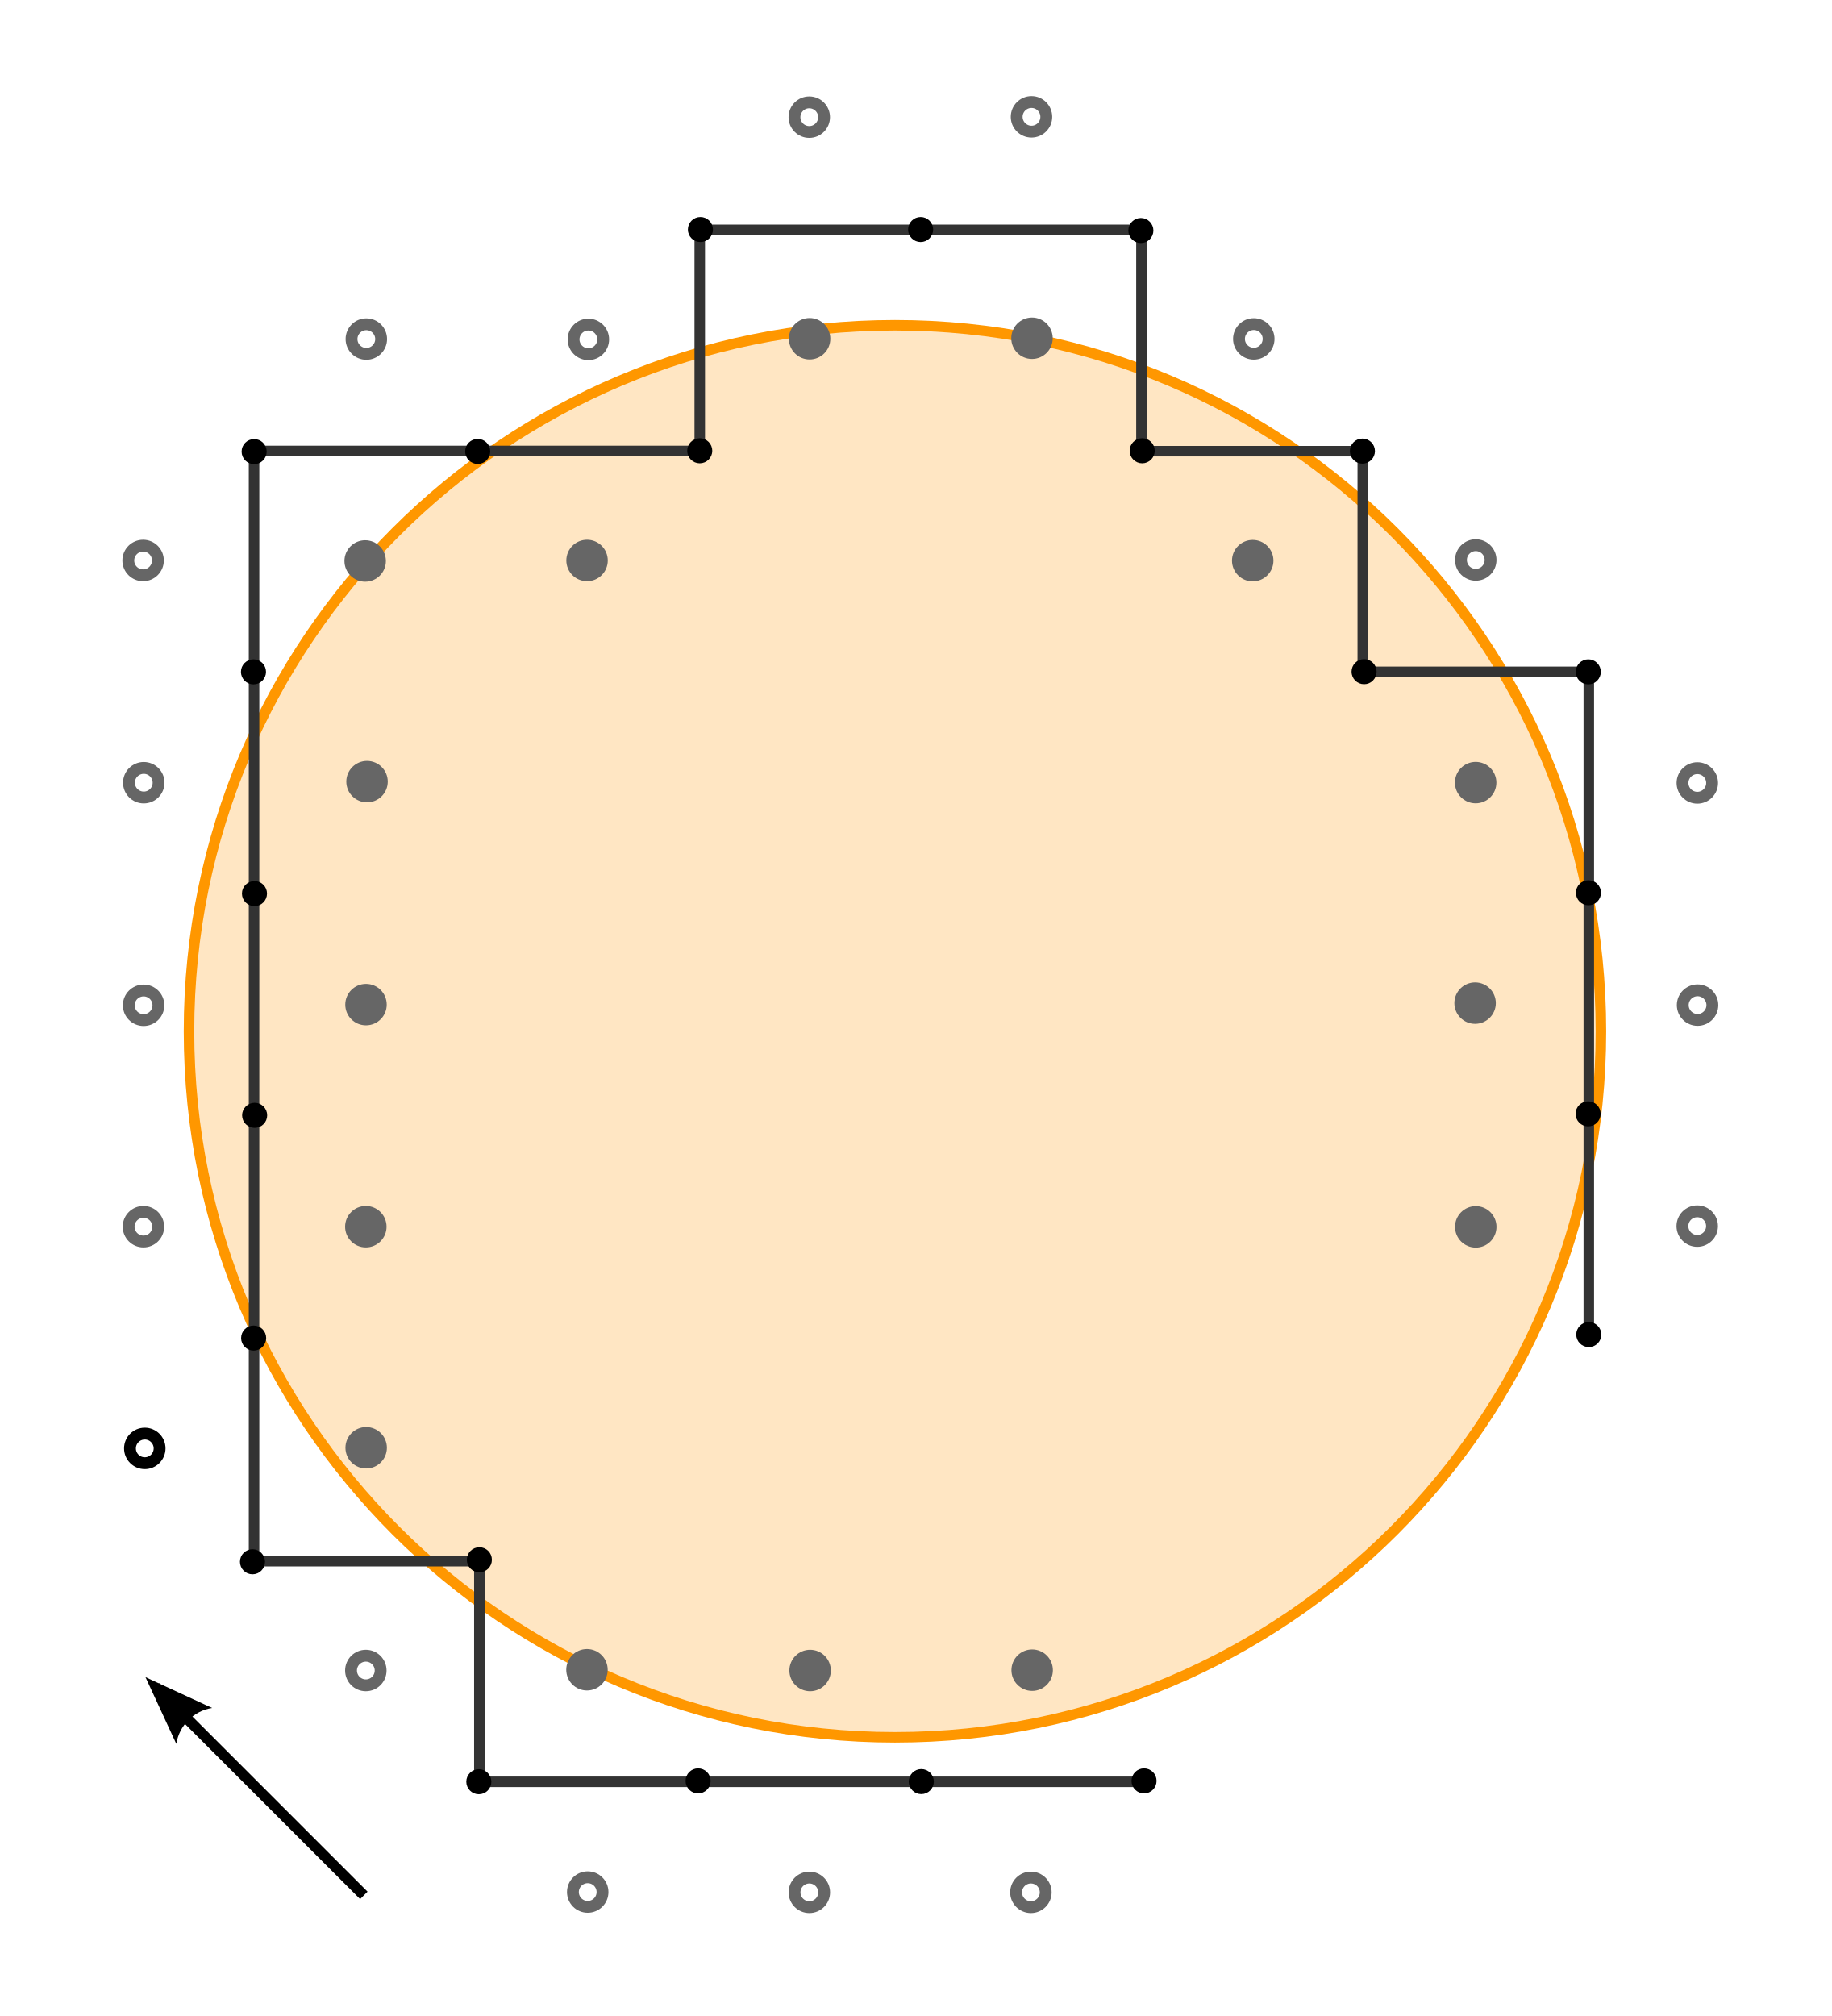
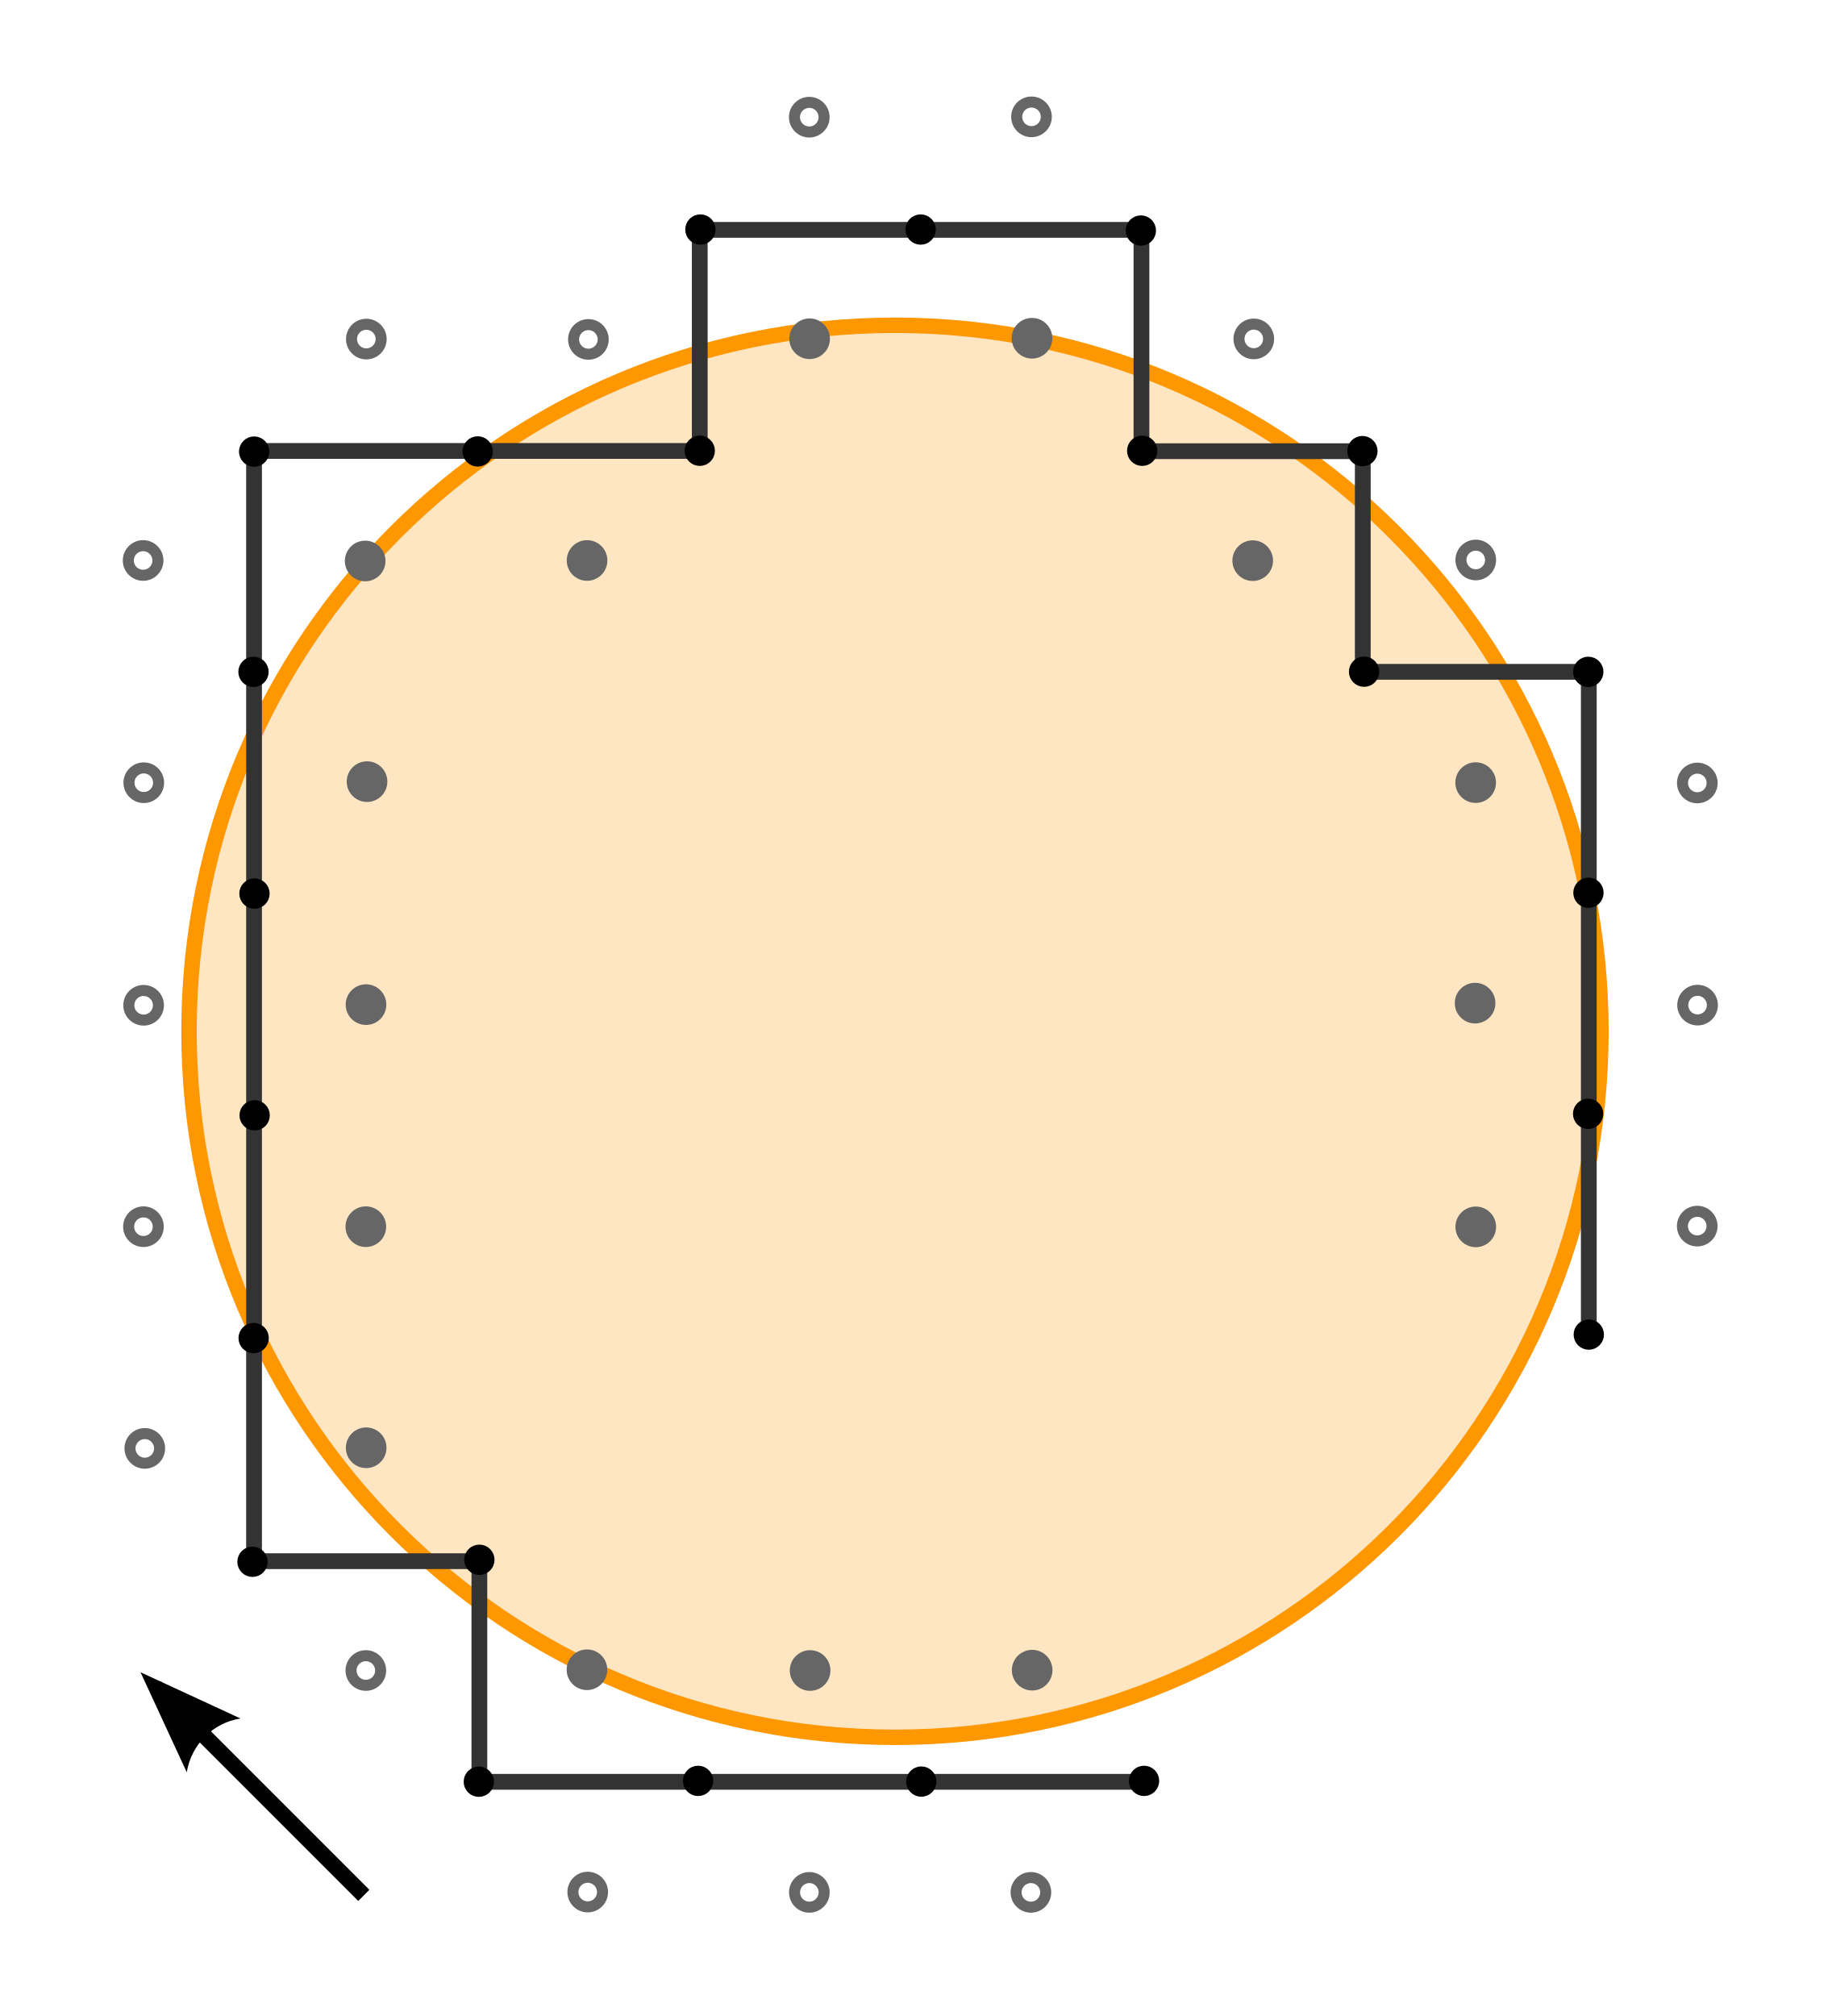
<svg xmlns="http://www.w3.org/2000/svg" width="348.438" height="383.438" id="svg2" version="1.1">
  <defs id="defs4">
    <marker orient="auto" refY="0" refX="0" id="Arrow2Mend" style="overflow:visible">
      <path id="path4229" style="fill-rule:evenodd;stroke-width:0.625;stroke-linejoin:round" d="M 8.719,4.034 -2.207,0.016 8.719,-4.002 c -1.745,2.372 -1.735,5.617 -6e-7,8.035 z" transform="scale(-0.6,-0.6)" />
    </marker>
    <marker orient="auto" refY="0" refX="0" id="Arrow1Lend" style="overflow:visible">
      <path id="path4205" d="M 0,0 5,-5 -12.5,0 5,5 0,0 z" style="fill-rule:evenodd;stroke:#000000;stroke-width:1pt" transform="matrix(-0.8,0,0,-0.8,-10,0)" />
    </marker>
  </defs>
  <g id="layer1" transform="translate(-209.7658,-360.7867)">
-     <path style="fill:#ff9700;fill-opacity:0.235;stroke:#ff9700;stroke-width:1.989;stroke-miterlimit:4;stroke-opacity:1;stroke-dasharray:none;stroke-dashoffset:0" id="path2996" d="m 502.857,580.219 a 133.571,133.571 0 1 1 -267.143,0 133.571,133.571 0 1 1 267.143,0 z" transform="matrix(1.005328,0,0,1.005328,8.746861,-26.37692)" />
-     <path style="fill:none;stroke:#333333;stroke-width:2;stroke-linecap:butt;stroke-linejoin:miter;stroke-miterlimit:4;stroke-opacity:1;stroke-dasharray:none" d="m 426.929,699.684 -125.982,0 0,-41.964 -42.857,0 0,-211.161 84.777,0 0,-42.054 84.018,0 0,42.098 42.098,0 0,41.964 42.991,0 0,126.071" id="path3766" />
-     <path style="fill:#666666;fill-opacity:1;stroke:#666666;stroke-width:2;stroke-miterlimit:4;stroke-opacity:1;stroke-dasharray:none;stroke-dashoffset:0" id="path3768" d="m 350,509.862 a 2.5,2.5 0 1 1 -5,0 2.5,2.5 0 1 1 5,0 z" transform="matrix(1.126269,0,0,1.126269,-111.7978,-64.7902)" />
-     <path style="fill:#666666;fill-opacity:1;stroke:#666666;stroke-width:2;stroke-miterlimit:4;stroke-opacity:1;stroke-dasharray:none;stroke-dashoffset:0" id="path3768-8" d="m 350,509.862 a 2.5,2.5 0 1 1 -5,0 2.5,2.5 0 1 1 5,0 z" transform="matrix(1.126269,0,0,1.126269,-111.9947,-22.37886)" />
-     <path style="fill:#666666;fill-opacity:1;stroke:#666666;stroke-width:2;stroke-miterlimit:4;stroke-opacity:1;stroke-dasharray:none;stroke-dashoffset:0" id="path3768-3" d="m 350,509.862 a 2.5,2.5 0 1 1 -5,0 2.5,2.5 0 1 1 5,0 z" transform="matrix(1.126269,0,0,1.126269,-112.0263,19.85814)" />
-     <path style="fill:#666666;fill-opacity:1;stroke:#666666;stroke-width:2;stroke-miterlimit:4;stroke-opacity:1;stroke-dasharray:none;stroke-dashoffset:0" id="path3768-0" d="m 350,509.862 a 2.5,2.5 0 1 1 -5,0 2.5,2.5 0 1 1 5,0 z" transform="matrix(1.126269,0,0,1.126269,-111.9631,61.90574)" />
-     <path style="fill:#666666;fill-opacity:1;stroke:#666666;stroke-width:2;stroke-miterlimit:4;stroke-opacity:1;stroke-dasharray:none;stroke-dashoffset:0" id="path3768-6" d="m 350,509.862 a 2.5,2.5 0 1 1 -5,0 2.5,2.5 0 1 1 5,0 z" transform="matrix(1.126269,0,0,1.126269,-69.94712,-106.8529)" />
-     <path style="fill:#666666;fill-opacity:1;stroke:#666666;stroke-width:2;stroke-miterlimit:4;stroke-opacity:1;stroke-dasharray:none;stroke-dashoffset:0" id="path3768-856" d="m 350,509.862 a 2.5,2.5 0 1 1 -5,0 2.5,2.5 0 1 1 5,0 z" transform="matrix(1.126269,0,0,1.126269,14.68473,-149.1214)" />
-     <path style="fill:#666666;fill-opacity:1;stroke:#666666;stroke-width:2;stroke-miterlimit:4;stroke-opacity:1;stroke-dasharray:none;stroke-dashoffset:0" id="path3768-35" d="m 350,509.862 a 2.5,2.5 0 1 1 -5,0 2.5,2.5 0 1 1 5,0 z" transform="matrix(1.126269,0,0,1.126269,-27.61541,-149.0267)" />
-     <path style="fill:#666666;fill-opacity:1;stroke:#666666;stroke-width:2;stroke-miterlimit:4;stroke-opacity:1;stroke-dasharray:none;stroke-dashoffset:0" id="path3768-85" d="m 350,509.862 a 2.5,2.5 0 1 1 -5,0 2.5,2.5 0 1 1 5,0 z" transform="matrix(1.126269,0,0,1.126269,-112.1526,-106.7582)" />
-     <path style="fill:#666666;fill-opacity:1;stroke:#666666;stroke-width:2;stroke-miterlimit:4;stroke-opacity:1;stroke-dasharray:none;stroke-dashoffset:0" id="path3768-7" d="m 350,509.862 a 2.5,2.5 0 1 1 -5,0 2.5,2.5 0 1 1 5,0 z" transform="matrix(1.126269,0,0,1.126269,56.66919,-106.8213)" />
-     <path style="fill:#666666;fill-opacity:1;stroke:#666666;stroke-width:2;stroke-miterlimit:4;stroke-opacity:1;stroke-dasharray:none;stroke-dashoffset:0" id="path3768-9" d="m 350,509.862 a 2.5,2.5 0 1 1 -5,0 2.5,2.5 0 1 1 5,0 z" transform="matrix(1.126269,0,0,1.126269,99.07685,-64.60305)" />
-     <path style="fill:#666666;fill-opacity:1;stroke:#666666;stroke-width:2;stroke-miterlimit:4;stroke-opacity:1;stroke-dasharray:none;stroke-dashoffset:0" id="path3768-82" d="m 350,509.862 a 2.5,2.5 0 1 1 -5,0 2.5,2.5 0 1 1 5,0 z" transform="matrix(1.126269,0,0,1.126269,98.96933,-22.66296)" />
-     <path style="fill:#666666;fill-opacity:1;stroke:#666666;stroke-width:2;stroke-miterlimit:4;stroke-opacity:1;stroke-dasharray:none;stroke-dashoffset:0" id="path3768-05" d="m 350,509.862 a 2.5,2.5 0 1 1 -5,0 2.5,2.5 0 1 1 5,0 z" transform="matrix(1.126269,0,0,1.126269,99.0956,19.88971)" />
-     <path style="fill:#666666;fill-opacity:1;stroke:#666666;stroke-width:2;stroke-miterlimit:4;stroke-opacity:1;stroke-dasharray:none;stroke-dashoffset:0" id="path3768-5" d="m 350,509.862 a 2.5,2.5 0 1 1 -5,0 2.5,2.5 0 1 1 5,0 z" transform="matrix(1.126269,0,0,1.126269,-69.9629,104.127)" />
-     <path style="fill:#666666;fill-opacity:1;stroke:#666666;stroke-width:2;stroke-miterlimit:4;stroke-opacity:1;stroke-dasharray:none;stroke-dashoffset:0" id="path3768-09" d="m 350,509.862 a 2.5,2.5 0 1 1 -5,0 2.5,2.5 0 1 1 5,0 z" transform="matrix(1.126269,0,0,1.126269,-27.52071,104.269)" />
-     <path style="fill:#666666;fill-opacity:1;stroke:#666666;stroke-width:2;stroke-miterlimit:4;stroke-opacity:1;stroke-dasharray:none;stroke-dashoffset:0" id="path3768-1" d="m 350,509.862 a 2.5,2.5 0 1 1 -5,0 2.5,2.5 0 1 1 5,0 z" transform="matrix(1.126269,0,0,1.126269,14.71629,104.2059)" />
-     <path style="fill:none;stroke:#666666;stroke-width:2;stroke-miterlimit:4;stroke-opacity:1;stroke-dasharray:none;stroke-dashoffset:0" id="path3768-67" d="m 350,509.862 a 2.5,2.5 0 1 1 -5,0 2.5,2.5 0 1 1 5,0 z" transform="matrix(1.126269,0,0,1.126269,14.47863,146.4684)" />
-     <path style="fill:none;stroke:#666666;stroke-width:2;stroke-miterlimit:4;stroke-opacity:1;stroke-dasharray:none;stroke-dashoffset:0" id="path3768-67-6" d="m 350,509.862 a 2.5,2.5 0 1 1 -5,0 2.5,2.5 0 1 1 5,0 z" transform="matrix(1.126269,0,0,1.126269,-27.66422,146.4684)" />
-     <path style="fill:none;stroke:#666666;stroke-width:2;stroke-miterlimit:4;stroke-opacity:1;stroke-dasharray:none;stroke-dashoffset:0" id="path3768-67-9" d="m 350,509.862 a 2.5,2.5 0 1 1 -5,0 2.5,2.5 0 1 1 5,0 z" transform="matrix(1.126269,0,0,1.126269,-69.82085,146.4113)" />
-     <path style="fill:none;stroke:#666666;stroke-width:2;stroke-miterlimit:4;stroke-opacity:1;stroke-dasharray:none;stroke-dashoffset:0" id="path3768-67-1" d="m 350,509.862 a 2.5,2.5 0 1 1 -5,0 2.5,2.5 0 1 1 5,0 z" transform="matrix(1.126269,0,0,1.126269,-112.0263,104.269)" />
-     <path style="fill:none;stroke:#666666;stroke-width:2;stroke-miterlimit:4;stroke-opacity:1;stroke-dasharray:none;stroke-dashoffset:0" id="path3768-67-2" d="m 350,509.862 a 2.5,2.5 0 1 1 -5,0 2.5,2.5 0 1 1 5,0 z" transform="matrix(1.126269,0,0,1.126269,141.2221,19.74766)" />
-     <path style="fill:none;stroke:#666666;stroke-width:2;stroke-miterlimit:4;stroke-opacity:1;stroke-dasharray:none;stroke-dashoffset:0" id="path3768-67-0" d="m 350,509.862 a 2.5,2.5 0 1 1 -5,0 2.5,2.5 0 1 1 5,0 z" transform="matrix(1.126269,0,0,1.126269,141.2852,-22.28416)" />
-     <path style="fill:none;stroke:#666666;stroke-width:2;stroke-miterlimit:4;stroke-opacity:1;stroke-dasharray:none;stroke-dashoffset:0" id="path3768-67-60" d="m 350,509.862 a 2.5,2.5 0 1 1 -5,0 2.5,2.5 0 1 1 5,0 z" transform="matrix(1.126269,0,0,1.126269,141.2379,-64.53695)" />
-     <path style="fill:none;stroke:#666666;stroke-width:2;stroke-miterlimit:4;stroke-opacity:1;stroke-dasharray:none;stroke-dashoffset:0" id="path3768-67-7" d="m 350,509.862 a 2.5,2.5 0 1 1 -5,0 2.5,2.5 0 1 1 5,0 z" transform="matrix(1.126269,0,0,1.126269,99.0956,-106.9476)" />
-     <path style="fill:none;stroke:#666666;stroke-width:2;stroke-miterlimit:4;stroke-opacity:1;stroke-dasharray:none;stroke-dashoffset:0" id="path3768-67-64" d="m 350,509.862 a 2.5,2.5 0 1 1 -5,0 2.5,2.5 0 1 1 5,0 z" transform="matrix(1.126269,0,0,1.126269,56.87438,-148.9952)" />
-     <path style="fill:none;stroke:#666666;stroke-width:2;stroke-miterlimit:4;stroke-opacity:1;stroke-dasharray:none;stroke-dashoffset:0" id="path3768-67-74" d="m 350,509.862 a 2.5,2.5 0 1 1 -5,0 2.5,2.5 0 1 1 5,0 z" transform="matrix(1.126269,0,0,1.126269,14.59002,-191.2322)" />
-     <path style="fill:none;stroke:#666666;stroke-width:2;stroke-miterlimit:4;stroke-opacity:1;stroke-dasharray:none;stroke-dashoffset:0" id="path3768-67-95" d="m 350,509.862 a 2.5,2.5 0 1 1 -5,0 2.5,2.5 0 1 1 5,0 z" transform="matrix(1.126269,0,0,1.126269,-27.67855,-191.169)" />
-     <path style="fill:none;stroke:#666666;stroke-width:2;stroke-miterlimit:4;stroke-opacity:1;stroke-dasharray:none;stroke-dashoffset:0" id="path3768-67-06" d="m 350,509.862 a 2.5,2.5 0 1 1 -5,0 2.5,2.5 0 1 1 5,0 z" transform="matrix(1.126269,0,0,1.126269,-69.69458,-148.9005)" />
-     <path style="fill:none;stroke:#666666;stroke-width:2;stroke-miterlimit:4;stroke-opacity:1;stroke-dasharray:none;stroke-dashoffset:0" id="path3768-67-65" d="m 350,509.862 a 2.5,2.5 0 1 1 -5,0 2.5,2.5 0 1 1 5,0 z" transform="matrix(1.126269,0,0,1.126269,-111.9316,-148.9636)" />
-     <path style="fill:none;stroke:#666666;stroke-width:2;stroke-miterlimit:4;stroke-opacity:1;stroke-dasharray:none;stroke-dashoffset:0" id="path3768-67-23" d="m 350,509.862 a 2.5,2.5 0 1 1 -5,0 2.5,2.5 0 1 1 5,0 z" transform="matrix(1.126269,0,0,1.126269,-154.3896,-106.8529)" />
-     <path style="fill:none;stroke:#666666;stroke-width:2;stroke-miterlimit:4;stroke-opacity:1;stroke-dasharray:none;stroke-dashoffset:0" id="path3768-67-607" d="m 350,509.862 a 2.5,2.5 0 1 1 -5,0 2.5,2.5 0 1 1 5,0 z" transform="matrix(1.126269,0,0,1.126269,-154.2633,-64.58429)" />
-     <path style="fill:none;stroke:#666666;stroke-width:2;stroke-miterlimit:4;stroke-opacity:1;stroke-dasharray:none;stroke-dashoffset:0" id="path3768-67-8" d="m 350,509.862 a 2.5,2.5 0 1 1 -5,0 2.5,2.5 0 1 1 5,0 z" transform="matrix(1.126269,0,0,1.126269,-154.2948,-22.25259)" />
-     <path style="fill:none;stroke:#666666;stroke-width:2;stroke-miterlimit:4;stroke-opacity:1;stroke-dasharray:none;stroke-dashoffset:0" id="path3768-67-62" d="m 350,509.862 a 2.5,2.5 0 1 1 -5,0 2.5,2.5 0 1 1 5,0 z" transform="matrix(1.126269,0,0,1.126269,-154.3264,19.85814)" />
-     <path style="fill:none;stroke:#000000;stroke-width:2;stroke-miterlimit:4;stroke-opacity:1;stroke-dasharray:none;stroke-dashoffset:0" id="path3768-67-87" d="m 350,509.862 a 2.5,2.5 0 1 1 -5,0 2.5,2.5 0 1 1 5,0 z" transform="matrix(1.126269,0,0,1.126269,-154.0705,62.02641)" />
-     <path style="fill:none;stroke:#000000;stroke-width:2;stroke-linecap:butt;stroke-linejoin:miter;stroke-miterlimit:4;stroke-opacity:1;stroke-dasharray:none;marker-end:url(#Arrow2Mend)" d="M 278.973,721.285 239.325,681.636" id="path4016" />
-     <path style="fill:#000000;fill-opacity:1;stroke:#000000;stroke-width:2;stroke-miterlimit:4;stroke-opacity:1;stroke-dasharray:none;stroke-dashoffset:0" id="path4828" d="m 378.929,699.639 a 1.384,1.384 0 1 1 -2.768,0 1.384,1.384 0 1 1 2.768,0 z" transform="translate(7.464286,0)" />
-     <path style="fill:#000000;fill-opacity:1;stroke:#000000;stroke-width:2;stroke-miterlimit:4;stroke-opacity:1;stroke-dasharray:none;stroke-dashoffset:0" id="path4828-3" d="m 378.929,699.639 a 1.384,1.384 0 1 1 -2.768,0 1.384,1.384 0 1 1 2.768,0 z" transform="translate(49.83035,-0.1339382)" />
-     <path style="fill:#000000;fill-opacity:1;stroke:#000000;stroke-width:2;stroke-miterlimit:4;stroke-opacity:1;stroke-dasharray:none;stroke-dashoffset:0" id="path4828-6" d="m 378.929,699.639 a 1.384,1.384 0 1 1 -2.768,0 1.384,1.384 0 1 1 2.768,0 z" transform="translate(-34.99108,-0.1339382)" />
-     <path style="fill:#000000;fill-opacity:1;stroke:#000000;stroke-width:2;stroke-miterlimit:4;stroke-opacity:1;stroke-dasharray:none;stroke-dashoffset:0" id="path4828-5" d="m 378.929,699.639 a 1.384,1.384 0 1 1 -2.768,0 1.384,1.384 0 1 1 2.768,0 z" transform="translate(-76.69965,0.02614135)" />
-     <path style="fill:#000000;fill-opacity:1;stroke:#000000;stroke-width:2;stroke-miterlimit:4;stroke-opacity:1;stroke-dasharray:none;stroke-dashoffset:0" id="path4828-2" d="m 378.929,699.639 a 1.384,1.384 0 1 1 -2.768,0 1.384,1.384 0 1 1 2.768,0 z" transform="translate(-76.59822,-42.18751)" />
-     <path style="fill:#000000;fill-opacity:1;stroke:#000000;stroke-width:2;stroke-miterlimit:4;stroke-opacity:1;stroke-dasharray:none;stroke-dashoffset:0" id="path4828-56" d="m 378.929,699.639 a 1.384,1.384 0 1 1 -2.768,0 1.384,1.384 0 1 1 2.768,0 z" transform="translate(-119.7529,-41.8045)" />
-     <path style="fill:#000000;fill-opacity:1;stroke:#000000;stroke-width:2;stroke-miterlimit:4;stroke-opacity:1;stroke-dasharray:none;stroke-dashoffset:0" id="path4828-4" d="m 378.929,699.639 a 1.384,1.384 0 1 1 -2.768,0 1.384,1.384 0 1 1 2.768,0 z" transform="translate(-119.5319,-84.35717)" />
-     <path style="fill:#000000;fill-opacity:1;stroke:#000000;stroke-width:2;stroke-miterlimit:4;stroke-opacity:1;stroke-dasharray:none;stroke-dashoffset:0" id="path4828-7" d="m 378.929,699.639 a 1.384,1.384 0 1 1 -2.768,0 1.384,1.384 0 1 1 2.768,0 z" transform="translate(-119.3425,-126.7204)" />
-     <path style="fill:#000000;fill-opacity:1;stroke:#000000;stroke-width:2;stroke-miterlimit:4;stroke-opacity:1;stroke-dasharray:none;stroke-dashoffset:0" id="path4828-25" d="m 378.929,699.639 a 1.384,1.384 0 1 1 -2.768,0 1.384,1.384 0 1 1 2.768,0 z" transform="translate(-119.3741,-168.8943)" />
-     <path style="fill:#000000;fill-opacity:1;stroke:#000000;stroke-width:2;stroke-miterlimit:4;stroke-opacity:1;stroke-dasharray:none;stroke-dashoffset:0" id="path4828-60" d="m 378.929,699.639 a 1.384,1.384 0 1 1 -2.768,0 1.384,1.384 0 1 1 2.768,0 z" transform="translate(-119.5635,-211.0682)" />
-     <path style="fill:#000000;fill-opacity:1;stroke:#000000;stroke-width:2;stroke-miterlimit:4;stroke-opacity:1;stroke-dasharray:none;stroke-dashoffset:0" id="path4828-1" d="m 378.929,699.639 a 1.384,1.384 0 1 1 -2.768,0 1.384,1.384 0 1 1 2.768,0 z" transform="translate(-119.4372,-252.958)" />
-     <path style="fill:#000000;fill-opacity:1;stroke:#000000;stroke-width:2;stroke-miterlimit:4;stroke-opacity:1;stroke-dasharray:none;stroke-dashoffset:0" id="path4828-54" d="m 378.929,699.639 a 1.384,1.384 0 1 1 -2.768,0 1.384,1.384 0 1 1 2.768,0 z" transform="translate(-76.91608,-252.9895)" />
-     <path style="fill:#000000;fill-opacity:1;stroke:#000000;stroke-width:2;stroke-miterlimit:4;stroke-opacity:1;stroke-dasharray:none;stroke-dashoffset:0" id="path4828-0" d="m 378.929,699.639 a 1.384,1.384 0 1 1 -2.768,0 1.384,1.384 0 1 1 2.768,0 z" transform="translate(-34.67908,-253.1158)" />
-     <path style="fill:#000000;fill-opacity:1;stroke:#000000;stroke-width:2;stroke-miterlimit:4;stroke-opacity:1;stroke-dasharray:none;stroke-dashoffset:0" id="path4828-16" d="m 378.929,699.639 a 1.384,1.384 0 1 1 -2.768,0 1.384,1.384 0 1 1 2.768,0 z" transform="translate(-34.55281,-295.195)" />
-     <path style="fill:#000000;fill-opacity:1;stroke:#000000;stroke-width:2;stroke-miterlimit:4;stroke-opacity:1;stroke-dasharray:none;stroke-dashoffset:0" id="path4828-8" d="m 378.929,699.639 a 1.384,1.384 0 1 1 -2.768,0 1.384,1.384 0 1 1 2.768,0 z" transform="translate(7.336955,-295.195)" />
-     <path style="fill:#000000;fill-opacity:1;stroke:#000000;stroke-width:2;stroke-miterlimit:4;stroke-opacity:1;stroke-dasharray:none;stroke-dashoffset:0" id="path4828-71" d="m 378.929,699.639 a 1.384,1.384 0 1 1 -2.768,0 1.384,1.384 0 1 1 2.768,0 z" transform="translate(49.22672,-295.0056)" />
-     <path style="fill:#000000;fill-opacity:1;stroke:#000000;stroke-width:2;stroke-miterlimit:4;stroke-opacity:1;stroke-dasharray:none;stroke-dashoffset:0" id="path4828-22" d="m 378.929,699.639 a 1.384,1.384 0 1 1 -2.768,0 1.384,1.384 0 1 1 2.768,0 z" transform="translate(49.47926,-253.1158)" />
-     <path style="fill:#000000;fill-opacity:1;stroke:#000000;stroke-width:2;stroke-miterlimit:4;stroke-opacity:1;stroke-dasharray:none;stroke-dashoffset:0" id="path4828-74" d="m 378.929,699.639 a 1.384,1.384 0 1 1 -2.768,0 1.384,1.384 0 1 1 2.768,0 z" transform="translate(91.36902,-253.0526)" />
-     <path style="fill:#000000;fill-opacity:1;stroke:#000000;stroke-width:2;stroke-miterlimit:4;stroke-opacity:1;stroke-dasharray:none;stroke-dashoffset:0" id="path4828-17" d="m 378.929,699.639 a 1.384,1.384 0 1 1 -2.768,0 1.384,1.384 0 1 1 2.768,0 z" transform="translate(91.68469,-211.0998)" />
-     <path style="fill:#000000;fill-opacity:1;stroke:#000000;stroke-width:2;stroke-miterlimit:4;stroke-opacity:1;stroke-dasharray:none;stroke-dashoffset:0" id="path4828-04" d="m 378.929,699.639 a 1.384,1.384 0 1 1 -2.768,0 1.384,1.384 0 1 1 2.768,0 z" transform="translate(134.3321,-211.0682)" />
-     <path style="fill:#000000;fill-opacity:1;stroke:#000000;stroke-width:2;stroke-miterlimit:4;stroke-opacity:1;stroke-dasharray:none;stroke-dashoffset:0" id="path4828-50" d="m 378.929,699.639 a 1.384,1.384 0 1 1 -2.768,0 1.384,1.384 0 1 1 2.768,0 z" transform="translate(134.3636,-169.0522)" />
-     <path style="fill:#000000;fill-opacity:1;stroke:#000000;stroke-width:2;stroke-miterlimit:4;stroke-opacity:1;stroke-dasharray:none;stroke-dashoffset:0" id="path4828-9" d="m 378.929,699.639 a 1.384,1.384 0 1 1 -2.768,0 1.384,1.384 0 1 1 2.768,0 z" transform="translate(134.3005,-127.0045)" />
-     <path style="fill:#000000;fill-opacity:1;stroke:#000000;stroke-width:2;stroke-miterlimit:4;stroke-opacity:1;stroke-dasharray:none;stroke-dashoffset:0" id="path4828-253" d="m 378.929,699.639 a 1.384,1.384 0 1 1 -2.768,0 1.384,1.384 0 1 1 2.768,0 z" transform="translate(134.4268,-85.02009)" />
+     <path style="fill:#ff9700;fill-opacity:0.235;stroke:#ff9700;stroke-width:2.921;stroke-miterlimit:4;stroke-opacity:1;stroke-dasharray:none;stroke-dashoffset:0" id="path2996" d="m 502.857,580.219 a 133.571,133.571 0 1 1 -267.143,0 133.571,133.571 0 1 1 267.143,0 z" transform="matrix(1.005328,0,0,1.005328,8.746861,-26.37692)" />
+     <path style="fill:none;stroke:#333333;stroke-width:3;stroke-linecap:butt;stroke-linejoin:miter;stroke-miterlimit:4;stroke-opacity:1;stroke-dasharray:none" d="m 426.929,699.684 -125.982,0 0,-41.964 -42.857,0 0,-211.161 84.777,0 0,-42.054 84.018,0 0,42.098 42.098,0 0,41.964 42.991,0 0,126.071" id="path3766" />
+     <path style="fill:#666666;fill-opacity:1;stroke:#666666;stroke-width:1.864;stroke-miterlimit:4;stroke-opacity:1;stroke-dasharray:none;stroke-dashoffset:0" id="path3768" d="m 350,509.862 a 2.5,2.5 0 1 1 -5,0 2.5,2.5 0 1 1 5,0 z" transform="matrix(1.126269,0,0,1.126269,-111.7978,-64.7902)" />
+     <path style="fill:#666666;fill-opacity:1;stroke:#666666;stroke-width:1.864;stroke-miterlimit:4;stroke-opacity:1;stroke-dasharray:none;stroke-dashoffset:0" id="path3768-8" d="m 350,509.862 a 2.5,2.5 0 1 1 -5,0 2.5,2.5 0 1 1 5,0 z" transform="matrix(1.126269,0,0,1.126269,-111.9947,-22.37886)" />
+     <path style="fill:#666666;fill-opacity:1;stroke:#666666;stroke-width:1.864;stroke-miterlimit:4;stroke-opacity:1;stroke-dasharray:none;stroke-dashoffset:0" id="path3768-3" d="m 350,509.862 a 2.5,2.5 0 1 1 -5,0 2.5,2.5 0 1 1 5,0 z" transform="matrix(1.126269,0,0,1.126269,-112.0263,19.85814)" />
+     <path style="fill:#666666;fill-opacity:1;stroke:#666666;stroke-width:1.864;stroke-miterlimit:4;stroke-opacity:1;stroke-dasharray:none;stroke-dashoffset:0" id="path3768-0" d="m 350,509.862 a 2.5,2.5 0 1 1 -5,0 2.5,2.5 0 1 1 5,0 z" transform="matrix(1.126269,0,0,1.126269,-111.9631,61.90574)" />
+     <path style="fill:#666666;fill-opacity:1;stroke:#666666;stroke-width:1.864;stroke-miterlimit:4;stroke-opacity:1;stroke-dasharray:none;stroke-dashoffset:0" id="path3768-6" d="m 350,509.862 a 2.5,2.5 0 1 1 -5,0 2.5,2.5 0 1 1 5,0 z" transform="matrix(1.126269,0,0,1.126269,-69.94712,-106.8529)" />
+     <path style="fill:#666666;fill-opacity:1;stroke:#666666;stroke-width:1.864;stroke-miterlimit:4;stroke-opacity:1;stroke-dasharray:none;stroke-dashoffset:0" id="path3768-856" d="m 350,509.862 a 2.5,2.5 0 1 1 -5,0 2.5,2.5 0 1 1 5,0 z" transform="matrix(1.126269,0,0,1.126269,14.68473,-149.1214)" />
+     <path style="fill:#666666;fill-opacity:1;stroke:#666666;stroke-width:1.864;stroke-miterlimit:4;stroke-opacity:1;stroke-dasharray:none;stroke-dashoffset:0" id="path3768-35" d="m 350,509.862 a 2.5,2.5 0 1 1 -5,0 2.5,2.5 0 1 1 5,0 z" transform="matrix(1.126269,0,0,1.126269,-27.61541,-149.0267)" />
+     <path style="fill:#666666;fill-opacity:1;stroke:#666666;stroke-width:1.864;stroke-miterlimit:4;stroke-opacity:1;stroke-dasharray:none;stroke-dashoffset:0" id="path3768-85" d="m 350,509.862 a 2.5,2.5 0 1 1 -5,0 2.5,2.5 0 1 1 5,0 z" transform="matrix(1.126269,0,0,1.126269,-112.1526,-106.7582)" />
+     <path style="fill:#666666;fill-opacity:1;stroke:#666666;stroke-width:1.864;stroke-miterlimit:4;stroke-opacity:1;stroke-dasharray:none;stroke-dashoffset:0" id="path3768-7" d="m 350,509.862 a 2.5,2.5 0 1 1 -5,0 2.5,2.5 0 1 1 5,0 z" transform="matrix(1.126269,0,0,1.126269,56.66919,-106.8213)" />
+     <path style="fill:#666666;fill-opacity:1;stroke:#666666;stroke-width:1.864;stroke-miterlimit:4;stroke-opacity:1;stroke-dasharray:none;stroke-dashoffset:0" id="path3768-9" d="m 350,509.862 a 2.5,2.5 0 1 1 -5,0 2.5,2.5 0 1 1 5,0 z" transform="matrix(1.126269,0,0,1.126269,99.07685,-64.60305)" />
+     <path style="fill:#666666;fill-opacity:1;stroke:#666666;stroke-width:1.864;stroke-miterlimit:4;stroke-opacity:1;stroke-dasharray:none;stroke-dashoffset:0" id="path3768-82" d="m 350,509.862 a 2.5,2.5 0 1 1 -5,0 2.5,2.5 0 1 1 5,0 z" transform="matrix(1.126269,0,0,1.126269,98.96933,-22.66296)" />
+     <path style="fill:#666666;fill-opacity:1;stroke:#666666;stroke-width:1.864;stroke-miterlimit:4;stroke-opacity:1;stroke-dasharray:none;stroke-dashoffset:0" id="path3768-05" d="m 350,509.862 a 2.5,2.5 0 1 1 -5,0 2.5,2.5 0 1 1 5,0 z" transform="matrix(1.126269,0,0,1.126269,99.0956,19.88971)" />
+     <path style="fill:#666666;fill-opacity:1;stroke:#666666;stroke-width:1.864;stroke-miterlimit:4;stroke-opacity:1;stroke-dasharray:none;stroke-dashoffset:0" id="path3768-5" d="m 350,509.862 a 2.5,2.5 0 1 1 -5,0 2.5,2.5 0 1 1 5,0 z" transform="matrix(1.126269,0,0,1.126269,-69.9629,104.127)" />
+     <path style="fill:#666666;fill-opacity:1;stroke:#666666;stroke-width:1.864;stroke-miterlimit:4;stroke-opacity:1;stroke-dasharray:none;stroke-dashoffset:0" id="path3768-09" d="m 350,509.862 a 2.5,2.5 0 1 1 -5,0 2.5,2.5 0 1 1 5,0 z" transform="matrix(1.126269,0,0,1.126269,-27.52071,104.269)" />
+     <path style="fill:#666666;fill-opacity:1;stroke:#666666;stroke-width:1.864;stroke-miterlimit:4;stroke-opacity:1;stroke-dasharray:none;stroke-dashoffset:0" id="path3768-1" d="m 350,509.862 a 2.5,2.5 0 1 1 -5,0 2.5,2.5 0 1 1 5,0 z" transform="matrix(1.126269,0,0,1.126269,14.71629,104.2059)" />
+     <path style="fill:none;stroke:#666666;stroke-width:1.864;stroke-miterlimit:4;stroke-opacity:1;stroke-dasharray:none;stroke-dashoffset:0" id="path3768-67" d="m 350,509.862 a 2.5,2.5 0 1 1 -5,0 2.5,2.5 0 1 1 5,0 z" transform="matrix(1.126269,0,0,1.126269,14.47863,146.4684)" />
+     <path style="fill:none;stroke:#666666;stroke-width:1.864;stroke-miterlimit:4;stroke-opacity:1;stroke-dasharray:none;stroke-dashoffset:0" id="path3768-67-6" d="m 350,509.862 a 2.5,2.5 0 1 1 -5,0 2.5,2.5 0 1 1 5,0 z" transform="matrix(1.126269,0,0,1.126269,-27.66422,146.4684)" />
+     <path style="fill:none;stroke:#666666;stroke-width:1.864;stroke-miterlimit:4;stroke-opacity:1;stroke-dasharray:none;stroke-dashoffset:0" id="path3768-67-9" d="m 350,509.862 a 2.5,2.5 0 1 1 -5,0 2.5,2.5 0 1 1 5,0 z" transform="matrix(1.126269,0,0,1.126269,-69.82085,146.4113)" />
+     <path style="fill:none;stroke:#666666;stroke-width:1.864;stroke-miterlimit:4;stroke-opacity:1;stroke-dasharray:none;stroke-dashoffset:0" id="path3768-67-1" d="m 350,509.862 a 2.5,2.5 0 1 1 -5,0 2.5,2.5 0 1 1 5,0 z" transform="matrix(1.126269,0,0,1.126269,-112.0263,104.269)" />
+     <path style="fill:none;stroke:#666666;stroke-width:1.864;stroke-miterlimit:4;stroke-opacity:1;stroke-dasharray:none;stroke-dashoffset:0" id="path3768-67-2" d="m 350,509.862 a 2.5,2.5 0 1 1 -5,0 2.5,2.5 0 1 1 5,0 z" transform="matrix(1.126269,0,0,1.126269,141.2221,19.74766)" />
+     <path style="fill:none;stroke:#666666;stroke-width:1.864;stroke-miterlimit:4;stroke-opacity:1;stroke-dasharray:none;stroke-dashoffset:0" id="path3768-67-0" d="m 350,509.862 a 2.5,2.5 0 1 1 -5,0 2.5,2.5 0 1 1 5,0 z" transform="matrix(1.126269,0,0,1.126269,141.2852,-22.28416)" />
+     <path style="fill:none;stroke:#666666;stroke-width:1.864;stroke-miterlimit:4;stroke-opacity:1;stroke-dasharray:none;stroke-dashoffset:0" id="path3768-67-60" d="m 350,509.862 a 2.5,2.5 0 1 1 -5,0 2.5,2.5 0 1 1 5,0 z" transform="matrix(1.126269,0,0,1.126269,141.2379,-64.53695)" />
+     <path style="fill:none;stroke:#666666;stroke-width:1.864;stroke-miterlimit:4;stroke-opacity:1;stroke-dasharray:none;stroke-dashoffset:0" id="path3768-67-7" d="m 350,509.862 a 2.5,2.5 0 1 1 -5,0 2.5,2.5 0 1 1 5,0 z" transform="matrix(1.126269,0,0,1.126269,99.0956,-106.9476)" />
+     <path style="fill:none;stroke:#666666;stroke-width:1.864;stroke-miterlimit:4;stroke-opacity:1;stroke-dasharray:none;stroke-dashoffset:0" id="path3768-67-64" d="m 350,509.862 a 2.5,2.5 0 1 1 -5,0 2.5,2.5 0 1 1 5,0 z" transform="matrix(1.126269,0,0,1.126269,56.87438,-148.9952)" />
+     <path style="fill:none;stroke:#666666;stroke-width:1.864;stroke-miterlimit:4;stroke-opacity:1;stroke-dasharray:none;stroke-dashoffset:0" id="path3768-67-74" d="m 350,509.862 a 2.5,2.5 0 1 1 -5,0 2.5,2.5 0 1 1 5,0 z" transform="matrix(1.126269,0,0,1.126269,14.59002,-191.2322)" />
+     <path style="fill:none;stroke:#666666;stroke-width:1.864;stroke-miterlimit:4;stroke-opacity:1;stroke-dasharray:none;stroke-dashoffset:0" id="path3768-67-95" d="m 350,509.862 a 2.5,2.5 0 1 1 -5,0 2.5,2.5 0 1 1 5,0 z" transform="matrix(1.126269,0,0,1.126269,-27.67855,-191.169)" />
+     <path style="fill:none;stroke:#666666;stroke-width:1.864;stroke-miterlimit:4;stroke-opacity:1;stroke-dasharray:none;stroke-dashoffset:0" id="path3768-67-06" d="m 350,509.862 a 2.5,2.5 0 1 1 -5,0 2.5,2.5 0 1 1 5,0 z" transform="matrix(1.126269,0,0,1.126269,-69.69458,-148.9005)" />
+     <path style="fill:none;stroke:#666666;stroke-width:1.864;stroke-miterlimit:4;stroke-opacity:1;stroke-dasharray:none;stroke-dashoffset:0" id="path3768-67-65" d="m 350,509.862 a 2.5,2.5 0 1 1 -5,0 2.5,2.5 0 1 1 5,0 z" transform="matrix(1.126269,0,0,1.126269,-111.9316,-148.9636)" />
+     <path style="fill:none;stroke:#666666;stroke-width:1.864;stroke-miterlimit:4;stroke-opacity:1;stroke-dasharray:none;stroke-dashoffset:0" id="path3768-67-23" d="m 350,509.862 a 2.5,2.5 0 1 1 -5,0 2.5,2.5 0 1 1 5,0 z" transform="matrix(1.126269,0,0,1.126269,-154.3896,-106.8529)" />
+     <path style="fill:none;stroke:#666666;stroke-width:1.864;stroke-miterlimit:4;stroke-opacity:1;stroke-dasharray:none;stroke-dashoffset:0" id="path3768-67-607" d="m 350,509.862 a 2.5,2.5 0 1 1 -5,0 2.5,2.5 0 1 1 5,0 z" transform="matrix(1.126269,0,0,1.126269,-154.2633,-64.58429)" />
+     <path style="fill:none;stroke:#666666;stroke-width:1.864;stroke-miterlimit:4;stroke-opacity:1;stroke-dasharray:none;stroke-dashoffset:0" id="path3768-67-8" d="m 350,509.862 a 2.5,2.5 0 1 1 -5,0 2.5,2.5 0 1 1 5,0 z" transform="matrix(1.126269,0,0,1.126269,-154.2948,-22.25259)" />
+     <path style="fill:none;stroke:#666666;stroke-width:1.864;stroke-miterlimit:4;stroke-opacity:1;stroke-dasharray:none;stroke-dashoffset:0" id="path3768-67-62" d="m 350,509.862 a 2.5,2.5 0 1 1 -5,0 2.5,2.5 0 1 1 5,0 z" transform="matrix(1.126269,0,0,1.126269,-154.3264,19.85814)" />
+     <path style="fill:none;stroke:#666666;stroke-width:1.864;stroke-miterlimit:4;stroke-opacity:1;stroke-dasharray:none;stroke-dashoffset:0" id="path3768-67-87" d="m 350,509.862 a 2.5,2.5 0 1 1 -5,0 2.5,2.5 0 1 1 5,0 z" transform="matrix(1.126269,0,0,1.126269,-154.0705,62.02641)" />
+     <path style="fill:none;stroke:#000000;stroke-width:3;stroke-linecap:butt;stroke-linejoin:miter;stroke-miterlimit:4;stroke-opacity:1;stroke-dasharray:none;marker-end:url(#Arrow2Mend)" d="M 278.973,721.285 239.325,681.636" id="path4016" />
+     <path style="fill:#000000;fill-opacity:1;stroke:#000000;stroke-width:3;stroke-miterlimit:4;stroke-opacity:1;stroke-dasharray:none;stroke-dashoffset:0" id="path4828" d="m 378.929,699.639 a 1.384,1.384 0 1 1 -2.768,0 1.384,1.384 0 1 1 2.768,0 z" transform="translate(7.464286,0)" />
+     <path style="fill:#000000;fill-opacity:1;stroke:#000000;stroke-width:3;stroke-miterlimit:4;stroke-opacity:1;stroke-dasharray:none;stroke-dashoffset:0" id="path4828-3" d="m 378.929,699.639 a 1.384,1.384 0 1 1 -2.768,0 1.384,1.384 0 1 1 2.768,0 z" transform="translate(49.83035,-0.1339382)" />
+     <path style="fill:#000000;fill-opacity:1;stroke:#000000;stroke-width:3;stroke-miterlimit:4;stroke-opacity:1;stroke-dasharray:none;stroke-dashoffset:0" id="path4828-6" d="m 378.929,699.639 a 1.384,1.384 0 1 1 -2.768,0 1.384,1.384 0 1 1 2.768,0 z" transform="translate(-34.99108,-0.1339382)" />
+     <path style="fill:#000000;fill-opacity:1;stroke:#000000;stroke-width:3;stroke-miterlimit:4;stroke-opacity:1;stroke-dasharray:none;stroke-dashoffset:0" id="path4828-5" d="m 378.929,699.639 a 1.384,1.384 0 1 1 -2.768,0 1.384,1.384 0 1 1 2.768,0 z" transform="translate(-76.69965,0.02614135)" />
+     <path style="fill:#000000;fill-opacity:1;stroke:#000000;stroke-width:3;stroke-miterlimit:4;stroke-opacity:1;stroke-dasharray:none;stroke-dashoffset:0" id="path4828-2" d="m 378.929,699.639 a 1.384,1.384 0 1 1 -2.768,0 1.384,1.384 0 1 1 2.768,0 z" transform="translate(-76.59822,-42.18751)" />
+     <path style="fill:#000000;fill-opacity:1;stroke:#000000;stroke-width:3;stroke-miterlimit:4;stroke-opacity:1;stroke-dasharray:none;stroke-dashoffset:0" id="path4828-56" d="m 378.929,699.639 a 1.384,1.384 0 1 1 -2.768,0 1.384,1.384 0 1 1 2.768,0 z" transform="translate(-119.7529,-41.8045)" />
+     <path style="fill:#000000;fill-opacity:1;stroke:#000000;stroke-width:3;stroke-miterlimit:4;stroke-opacity:1;stroke-dasharray:none;stroke-dashoffset:0" id="path4828-4" d="m 378.929,699.639 a 1.384,1.384 0 1 1 -2.768,0 1.384,1.384 0 1 1 2.768,0 z" transform="translate(-119.5319,-84.35717)" />
+     <path style="fill:#000000;fill-opacity:1;stroke:#000000;stroke-width:3;stroke-miterlimit:4;stroke-opacity:1;stroke-dasharray:none;stroke-dashoffset:0" id="path4828-7" d="m 378.929,699.639 a 1.384,1.384 0 1 1 -2.768,0 1.384,1.384 0 1 1 2.768,0 z" transform="translate(-119.3425,-126.7204)" />
+     <path style="fill:#000000;fill-opacity:1;stroke:#000000;stroke-width:3;stroke-miterlimit:4;stroke-opacity:1;stroke-dasharray:none;stroke-dashoffset:0" id="path4828-25" d="m 378.929,699.639 a 1.384,1.384 0 1 1 -2.768,0 1.384,1.384 0 1 1 2.768,0 z" transform="translate(-119.3741,-168.8943)" />
+     <path style="fill:#000000;fill-opacity:1;stroke:#000000;stroke-width:3;stroke-miterlimit:4;stroke-opacity:1;stroke-dasharray:none;stroke-dashoffset:0" id="path4828-60" d="m 378.929,699.639 a 1.384,1.384 0 1 1 -2.768,0 1.384,1.384 0 1 1 2.768,0 z" transform="translate(-119.5635,-211.0682)" />
+     <path style="fill:#000000;fill-opacity:1;stroke:#000000;stroke-width:3;stroke-miterlimit:4;stroke-opacity:1;stroke-dasharray:none;stroke-dashoffset:0" id="path4828-1" d="m 378.929,699.639 a 1.384,1.384 0 1 1 -2.768,0 1.384,1.384 0 1 1 2.768,0 z" transform="translate(-119.4372,-252.958)" />
+     <path style="fill:#000000;fill-opacity:1;stroke:#000000;stroke-width:3;stroke-miterlimit:4;stroke-opacity:1;stroke-dasharray:none;stroke-dashoffset:0" id="path4828-54" d="m 378.929,699.639 a 1.384,1.384 0 1 1 -2.768,0 1.384,1.384 0 1 1 2.768,0 z" transform="translate(-76.91608,-252.9895)" />
+     <path style="fill:#000000;fill-opacity:1;stroke:#000000;stroke-width:3;stroke-miterlimit:4;stroke-opacity:1;stroke-dasharray:none;stroke-dashoffset:0" id="path4828-0" d="m 378.929,699.639 a 1.384,1.384 0 1 1 -2.768,0 1.384,1.384 0 1 1 2.768,0 z" transform="translate(-34.67908,-253.1158)" />
+     <path style="fill:#000000;fill-opacity:1;stroke:#000000;stroke-width:3;stroke-miterlimit:4;stroke-opacity:1;stroke-dasharray:none;stroke-dashoffset:0" id="path4828-16" d="m 378.929,699.639 a 1.384,1.384 0 1 1 -2.768,0 1.384,1.384 0 1 1 2.768,0 z" transform="translate(-34.55281,-295.195)" />
+     <path style="fill:#000000;fill-opacity:1;stroke:#000000;stroke-width:3;stroke-miterlimit:4;stroke-opacity:1;stroke-dasharray:none;stroke-dashoffset:0" id="path4828-8" d="m 378.929,699.639 a 1.384,1.384 0 1 1 -2.768,0 1.384,1.384 0 1 1 2.768,0 z" transform="translate(7.336955,-295.195)" />
+     <path style="fill:#000000;fill-opacity:1;stroke:#000000;stroke-width:3;stroke-miterlimit:4;stroke-opacity:1;stroke-dasharray:none;stroke-dashoffset:0" id="path4828-71" d="m 378.929,699.639 a 1.384,1.384 0 1 1 -2.768,0 1.384,1.384 0 1 1 2.768,0 z" transform="translate(49.22672,-295.0056)" />
+     <path style="fill:#000000;fill-opacity:1;stroke:#000000;stroke-width:3;stroke-miterlimit:4;stroke-opacity:1;stroke-dasharray:none;stroke-dashoffset:0" id="path4828-22" d="m 378.929,699.639 a 1.384,1.384 0 1 1 -2.768,0 1.384,1.384 0 1 1 2.768,0 z" transform="translate(49.47926,-253.1158)" />
+     <path style="fill:#000000;fill-opacity:1;stroke:#000000;stroke-width:3;stroke-miterlimit:4;stroke-opacity:1;stroke-dasharray:none;stroke-dashoffset:0" id="path4828-74" d="m 378.929,699.639 a 1.384,1.384 0 1 1 -2.768,0 1.384,1.384 0 1 1 2.768,0 z" transform="translate(91.36902,-253.0526)" />
+     <path style="fill:#000000;fill-opacity:1;stroke:#000000;stroke-width:3;stroke-miterlimit:4;stroke-opacity:1;stroke-dasharray:none;stroke-dashoffset:0" id="path4828-17" d="m 378.929,699.639 a 1.384,1.384 0 1 1 -2.768,0 1.384,1.384 0 1 1 2.768,0 z" transform="translate(91.68469,-211.0998)" />
+     <path style="fill:#000000;fill-opacity:1;stroke:#000000;stroke-width:3;stroke-miterlimit:4;stroke-opacity:1;stroke-dasharray:none;stroke-dashoffset:0" id="path4828-04" d="m 378.929,699.639 a 1.384,1.384 0 1 1 -2.768,0 1.384,1.384 0 1 1 2.768,0 z" transform="translate(134.3321,-211.0682)" />
+     <path style="fill:#000000;fill-opacity:1;stroke:#000000;stroke-width:3;stroke-miterlimit:4;stroke-opacity:1;stroke-dasharray:none;stroke-dashoffset:0" id="path4828-50" d="m 378.929,699.639 a 1.384,1.384 0 1 1 -2.768,0 1.384,1.384 0 1 1 2.768,0 z" transform="translate(134.3636,-169.0522)" />
+     <path style="fill:#000000;fill-opacity:1;stroke:#000000;stroke-width:3;stroke-miterlimit:4;stroke-opacity:1;stroke-dasharray:none;stroke-dashoffset:0" id="path4828-9" d="m 378.929,699.639 a 1.384,1.384 0 1 1 -2.768,0 1.384,1.384 0 1 1 2.768,0 z" transform="translate(134.3005,-127.0045)" />
+     <path style="fill:#000000;fill-opacity:1;stroke:#000000;stroke-width:3;stroke-miterlimit:4;stroke-opacity:1;stroke-dasharray:none;stroke-dashoffset:0" id="path4828-253" d="m 378.929,699.639 a 1.384,1.384 0 1 1 -2.768,0 1.384,1.384 0 1 1 2.768,0 z" transform="translate(134.4268,-85.02009)" />
  </g>
</svg>
